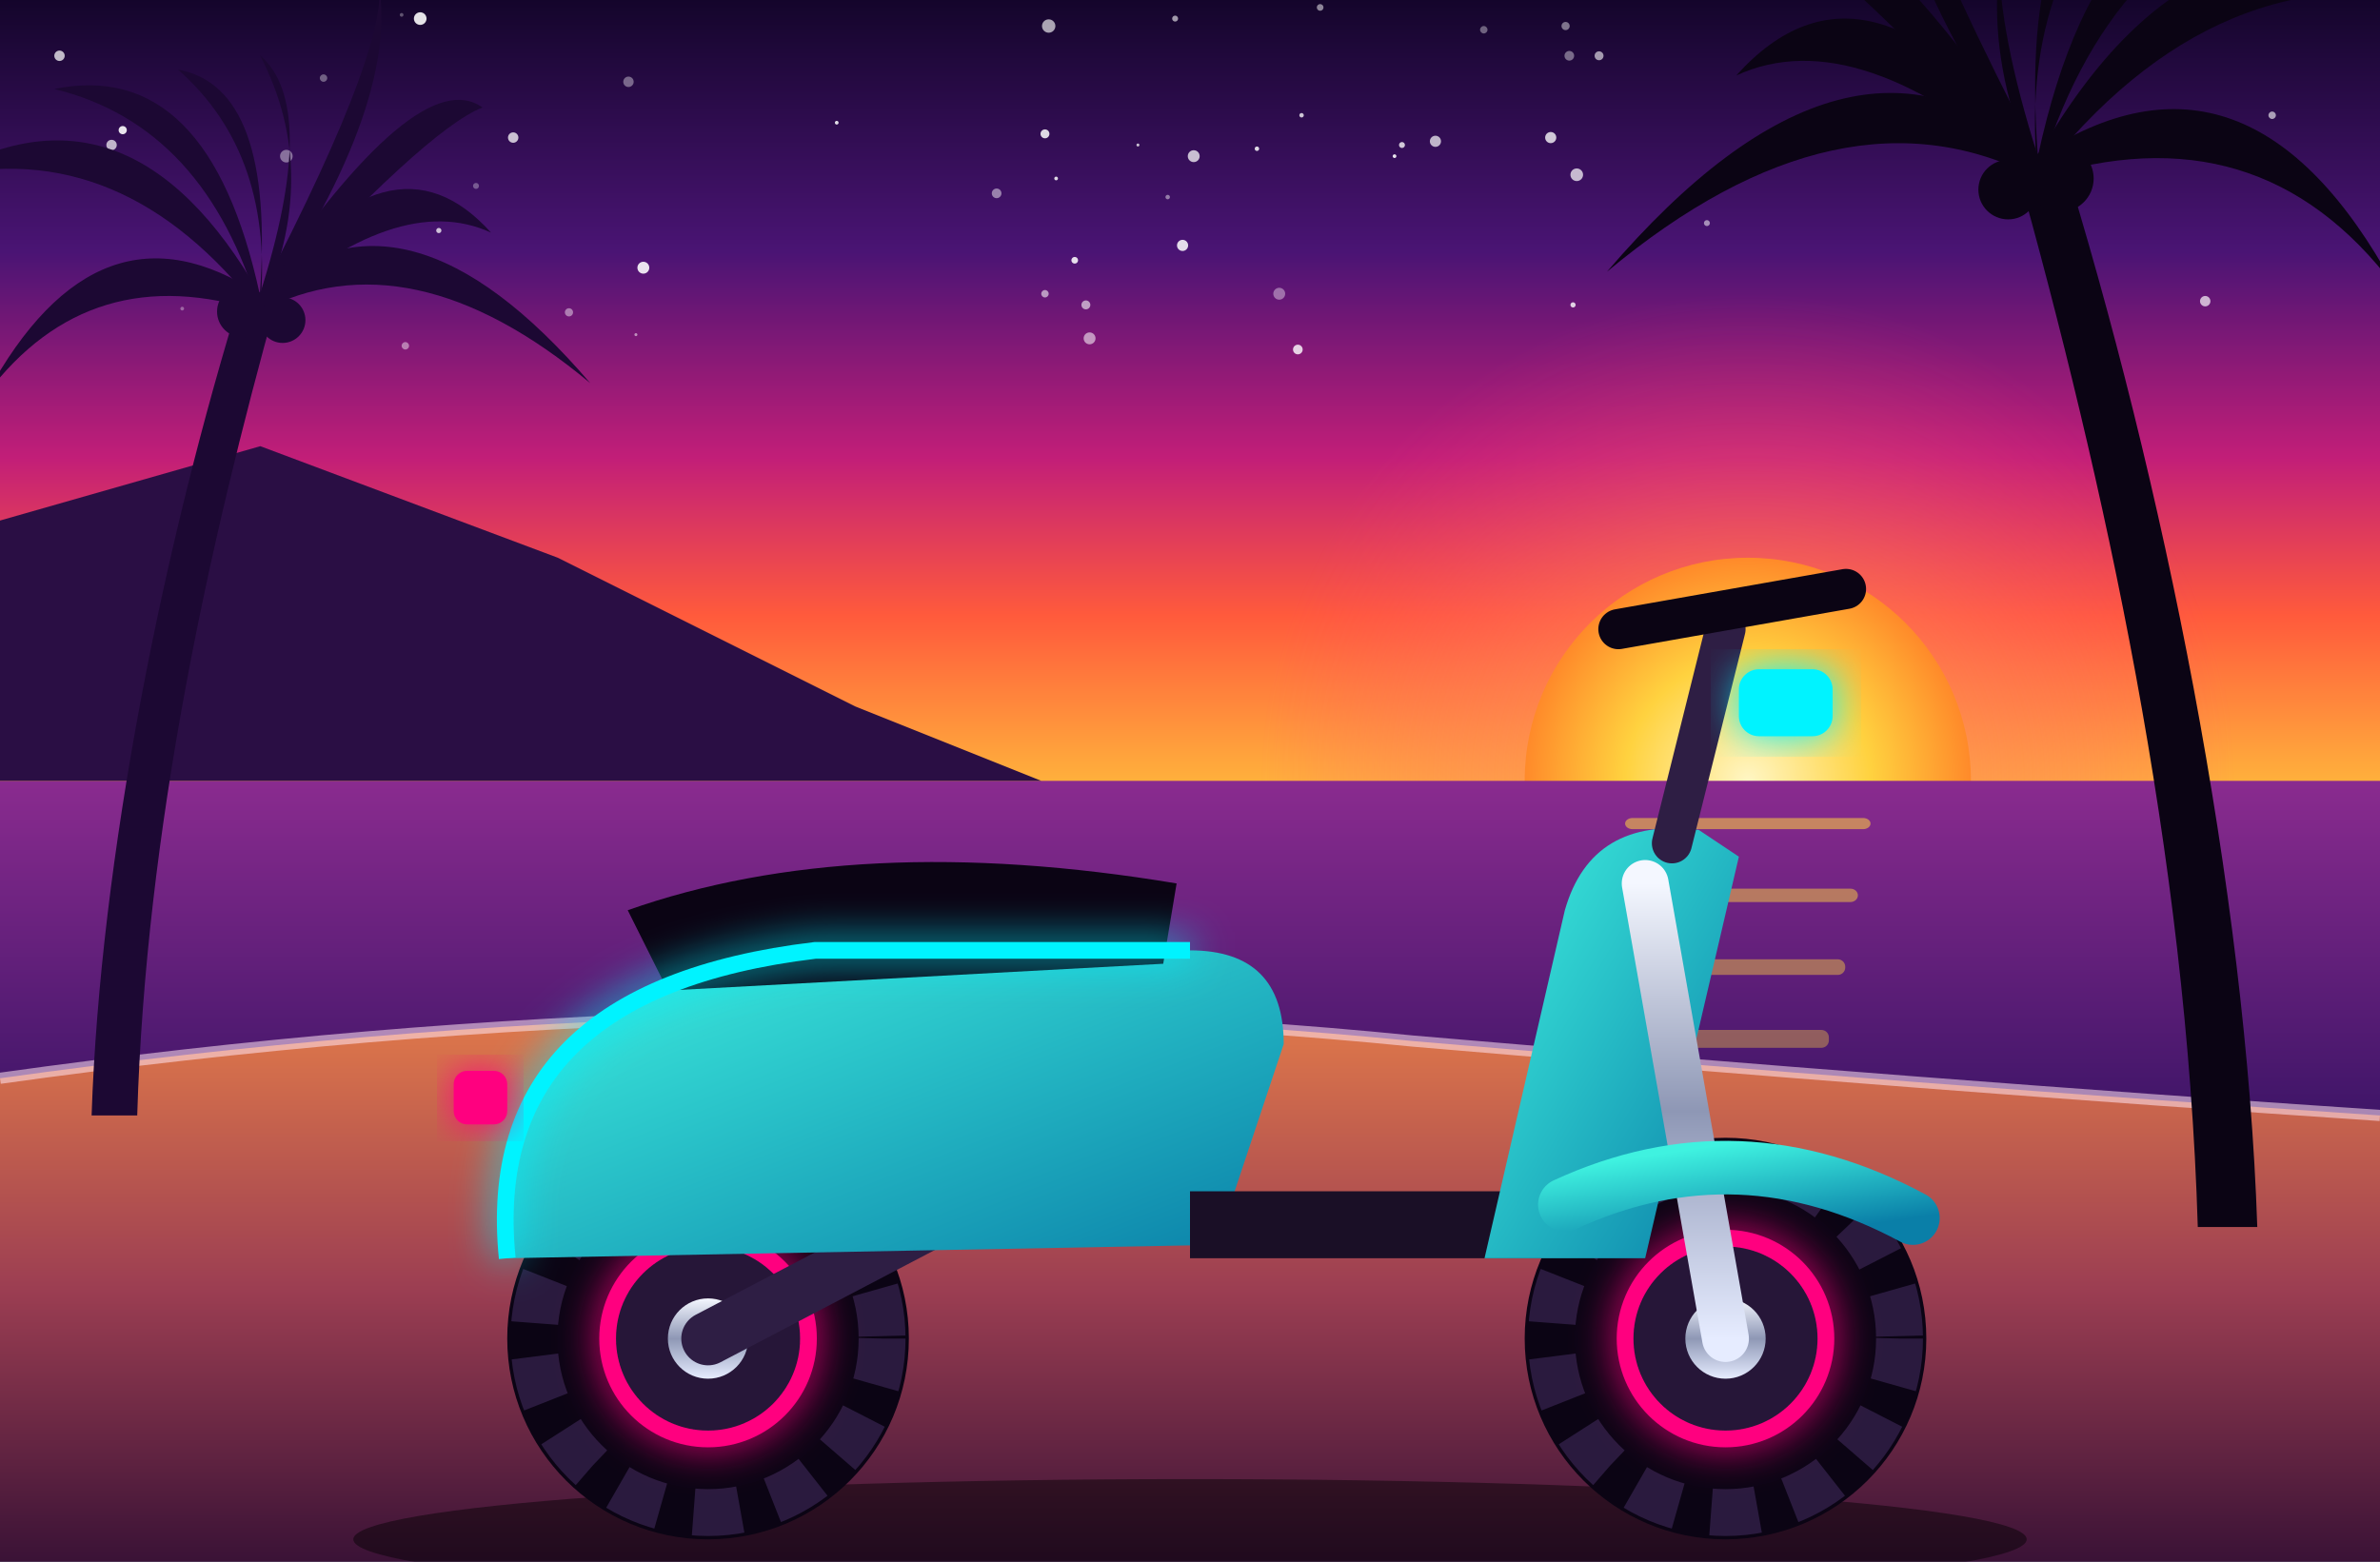
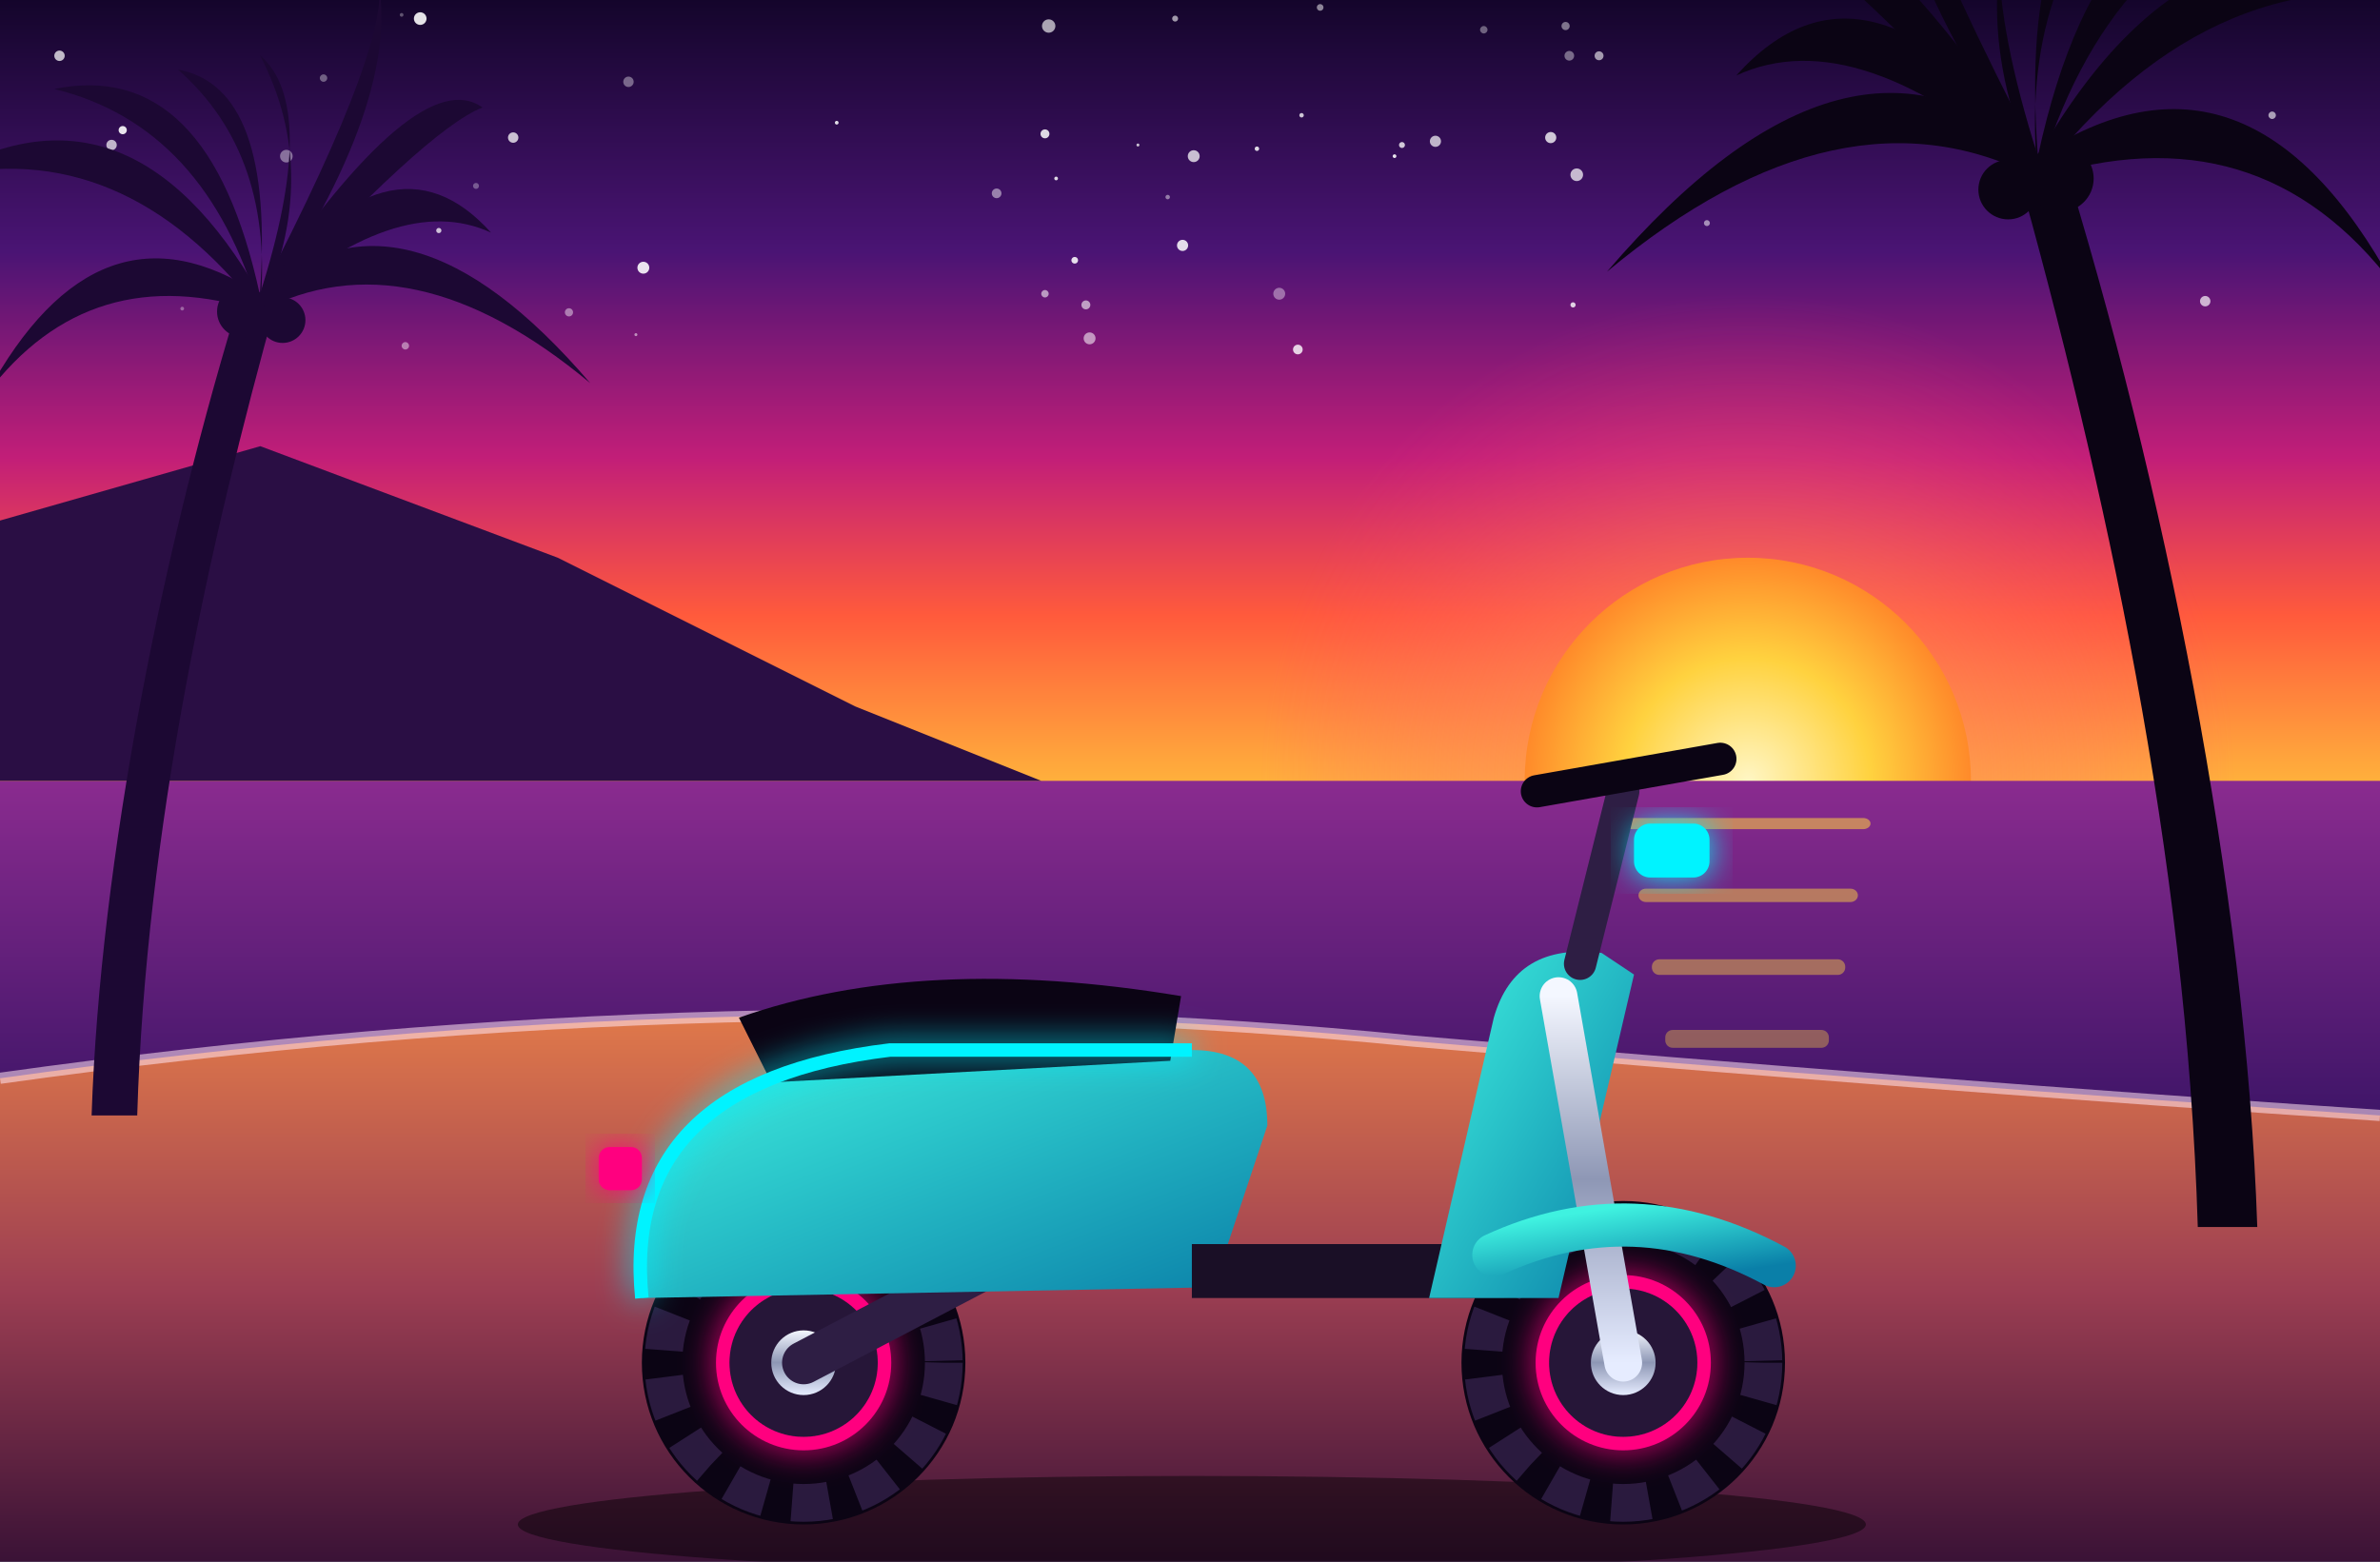
<svg xmlns="http://www.w3.org/2000/svg" viewBox="0 0 640 420" preserveAspectRatio="xMidYMid slice" role="img" aria-label="Illustration: scooter">
  <defs>
    <linearGradient id="vscooter-sky" x1="0" y1="0" x2="0" y2="1">
      <stop offset="0" stop-color="#14052B" />
      <stop offset=".32" stop-color="#4A1474" />
      <stop offset=".58" stop-color="#C21E78" />
      <stop offset=".78" stop-color="#FF5A3C" />
      <stop offset="1" stop-color="#FFB43C" />
    </linearGradient>
    <radialGradient id="vscooter-sun" cx=".5" cy=".5" r=".5">
      <stop offset="0" stop-color="#FFF6C4" />
      <stop offset=".55" stop-color="#FFD23F" />
      <stop offset="1" stop-color="#FF8A2A" />
    </radialGradient>
    <radialGradient id="vscooter-sunglow" cx=".5" cy=".5" r=".5">
      <stop offset="0" stop-color="#FFB347" stop-opacity=".75" />
      <stop offset="1" stop-color="#FF3D7F" stop-opacity="0" />
    </radialGradient>
    <linearGradient id="vscooter-sea" x1="0" y1="0" x2="0" y2="1">
      <stop offset="0" stop-color="#8A2B8F" />
      <stop offset=".45" stop-color="#3B1466" />
      <stop offset="1" stop-color="#1A0838" />
    </linearGradient>
    <linearGradient id="vscooter-sand" x1="0" y1="0" x2="0" y2="1">
      <stop offset="0" stop-color="#E0794A" />
      <stop offset=".5" stop-color="#9C3E52" />
      <stop offset="1" stop-color="#3A1236" />
    </linearGradient>
    <linearGradient id="vscooter-body" x1="0" y1="0" x2="1" y2="1">
      <stop offset="0" stop-color="#B14DFF" />
      <stop offset=".55" stop-color="#7A1FD1" />
      <stop offset="1" stop-color="#FF007F" />
    </linearGradient>
    <linearGradient id="vscooter-red" x1="0" y1="0" x2="1" y2="1">
      <stop offset="0" stop-color="#FF4D6D" />
      <stop offset="1" stop-color="#C2003F" />
    </linearGradient>
    <linearGradient id="vscooter-teal" x1="0" y1="0" x2="1" y2="1">
      <stop offset="0" stop-color="#3FF2E0" />
      <stop offset="1" stop-color="#0A7FA8" />
    </linearGradient>
    <linearGradient id="vscooter-chrome" x1="0" y1="0" x2="0" y2="1">
      <stop offset="0" stop-color="#F4F7FF" />
      <stop offset=".5" stop-color="#8E97B5" />
      <stop offset="1" stop-color="#E6ECFF" />
    </linearGradient>
    <filter id="vscooter-glow" x="-30%" y="-30%" width="160%" height="160%">
      <feGaussianBlur stdDeviation="3" result="b" />
      <feMerge>
        <feMergeNode in="b" />
        <feMergeNode in="SourceGraphic" />
      </feMerge>
    </filter>
    <filter id="vscooter-soft" x="-50%" y="-50%" width="200%" height="200%">
      <feGaussianBlur stdDeviation="14" />
    </filter>
  </defs>
  <rect width="640" height="212" fill="url(#vscooter-sky)" />
  <circle cx="314" cy="53" r="0.6" fill="#fff" opacity="0.45" />
  <circle cx="284" cy="48" r="0.5" fill="#fff" opacity="0.83" />
  <circle cx="377" cy="39" r="0.8" fill="#fff" opacity="0.77" />
  <circle cx="421" cy="7" r="1.1" fill="#fff" opacity="0.44" />
  <circle cx="430" cy="15" r="1.2" fill="#fff" opacity="0.59" />
  <circle cx="113" cy="5" r="1.7" fill="#fff" opacity="0.88" />
  <circle cx="77" cy="42" r="1.7" fill="#fff" opacity="0.41" />
  <circle cx="268" cy="52" r="1.3" fill="#fff" opacity="0.47" />
  <circle cx="109" cy="93" r="1.0" fill="#fff" opacity="0.44" />
  <circle cx="350" cy="31" r="0.6" fill="#fff" opacity="0.76" />
  <circle cx="225" cy="33" r="0.5" fill="#fff" opacity="0.86" />
  <circle cx="153" cy="84" r="1.1" fill="#fff" opacity="0.44" />
  <circle cx="386" cy="38" r="1.5" fill="#fff" opacity="0.69" />
  <circle cx="87" cy="21" r="1.0" fill="#fff" opacity="0.35" />
  <circle cx="30" cy="39" r="1.4" fill="#fff" opacity="0.69" />
  <circle cx="611" cy="31" r="1.0" fill="#fff" opacity="0.60" />
  <circle cx="281" cy="79" r="1.0" fill="#fff" opacity="0.56" />
  <circle cx="169" cy="22" r="1.4" fill="#fff" opacity="0.38" />
  <circle cx="173" cy="72" r="1.6" fill="#fff" opacity="0.88" />
  <circle cx="593" cy="81" r="1.4" fill="#fff" opacity="0.68" />
  <circle cx="355" cy="2" r="0.9" fill="#fff" opacity="0.51" />
  <circle cx="138" cy="37" r="1.4" fill="#fff" opacity="0.74" />
  <circle cx="171" cy="90" r="0.4" fill="#fff" opacity="0.52" />
  <circle cx="375" cy="42" r="0.5" fill="#fff" opacity="0.89" />
  <circle cx="292" cy="82" r="1.2" fill="#fff" opacity="0.58" />
  <circle cx="80" cy="75" r="1.7" fill="#fff" opacity="0.46" />
  <circle cx="16" cy="15" r="1.4" fill="#fff" opacity="0.72" />
  <circle cx="423" cy="82" r="0.7" fill="#fff" opacity="0.80" />
  <circle cx="108" cy="4" r="0.5" fill="#fff" opacity="0.31" />
  <circle cx="344" cy="79" r="1.6" fill="#fff" opacity="0.39" />
  <circle cx="316" cy="5" r="0.8" fill="#fff" opacity="0.59" />
  <circle cx="41" cy="34" r="0.7" fill="#fff" opacity="0.48" />
  <circle cx="506" cy="13" r="0.6" fill="#fff" opacity="0.30" />
  <circle cx="399" cy="8" r="1.0" fill="#fff" opacity="0.37" />
  <circle cx="306" cy="39" r="0.4" fill="#fff" opacity="0.75" />
  <circle cx="289" cy="70" r="0.9" fill="#fff" opacity="0.86" />
  <circle cx="459" cy="60" r="0.8" fill="#fff" opacity="0.52" />
  <circle cx="49" cy="83" r="0.5" fill="#fff" opacity="0.34" />
  <circle cx="119" cy="29" r="0.4" fill="#fff" opacity="0.66" />
  <circle cx="281" cy="36" r="1.2" fill="#fff" opacity="0.84" />
  <circle cx="338" cy="40" r="0.6" fill="#fff" opacity="0.84" />
  <circle cx="424" cy="47" r="1.7" fill="#fff" opacity="0.71" />
  <circle cx="293" cy="91" r="1.6" fill="#fff" opacity="0.55" />
  <circle cx="318" cy="66" r="1.5" fill="#fff" opacity="0.85" />
  <circle cx="349" cy="94" r="1.3" fill="#fff" opacity="0.80" />
  <circle cx="282" cy="7" r="1.8" fill="#fff" opacity="0.63" />
  <circle cx="417" cy="37" r="1.5" fill="#fff" opacity="0.77" />
  <circle cx="321" cy="42" r="1.6" fill="#fff" opacity="0.73" />
  <circle cx="33" cy="35" r="1.1" fill="#fff" opacity="0.89" />
  <circle cx="422" cy="15" r="1.3" fill="#fff" opacity="0.40" />
  <circle cx="128" cy="50" r="0.8" fill="#fff" opacity="0.31" />
  <circle cx="614" cy="49" r="0.4" fill="#fff" opacity="0.53" />
  <circle cx="118" cy="62" r="0.7" fill="#fff" opacity="0.74" />
  <circle cx="470" cy="210" r="132" fill="url(#vscooter-sunglow)" />
  <circle cx="470" cy="210" r="60" fill="url(#vscooter-sun)" />
  <rect y="210" width="640" height="210" fill="url(#vscooter-sea)" />
  <rect x="437" y="220" width="66" height="3" rx="2" fill="#FFD23F" opacity="0.55" />
  <rect x="440.6" y="239" width="59" height="3.6" rx="2" fill="#FFD23F" opacity="0.49" />
  <rect x="444.2" y="258" width="52" height="4.2" rx="2" fill="#FFD23F" opacity="0.43" />
  <rect x="447.8" y="277" width="44" height="4.8" rx="2" fill="#FFD23F" opacity="0.37" />
  <rect x="451.4" y="296" width="37" height="5.4" rx="2" fill="#FFD23F" opacity="0.31" />
  <rect x="455" y="315" width="30" height="6" rx="2" fill="#FFD23F" opacity="0.25" />
  <rect x="458.6" y="333" width="23" height="6.6" rx="2" fill="#FFD23F" opacity="0.19" />
  <path d="M0 210 L0 140 L70 120 L150 150 L230 190 L280 210 Z" fill="#2A0E44" />
  <path d="M0 420 L0 290 Q200 262 380 280 Q520 292 640 300 L640 420 Z" fill="url(#vscooter-sand)" />
  <path d="M0 290 Q200 262 380 280 Q520 292 640 300" fill="none" stroke="#FFE3F2" stroke-opacity=".55" stroke-width="3" />
  <g transform="translate(600 330) scale(-1 1)" fill="#0B0414">
    <path d="M-7 0 C-4 -90 18 -200 46 -290 L58 -286 C34 -200 12 -100 9 0 Z" />
    <g transform="translate(52 -288)">
      <path d="M0 0 Q-46.1 -80.6 -112.8 -41.0 Q-48.4 -56.6 0 6 Z" />
      <path d="M0 0 Q-18.0 -83.1 -72.1 -72.1 Q-18.9 -59.1 0 6 Z" />
      <path d="M0 0 Q5.4 -72.7 -28.7 -78.9 Q5.6 -48.7 0 6 Z" />
      <path d="M0 0 Q48.7 -93.5 41.0 -112.8 Q51.1 -69.5 0 6 Z" />
      <path d="M0 0 Q55.5 -81.8 78.1 -65.6 Q58.2 -57.8 0 6 Z" />
      <path d="M0 0 Q46.0 -60.8 81.1 -21.7 Q48.3 -36.8 0 6 Z" />
      <path d="M0 0 Q50.2 -45.6 115.9 31.1 Q52.7 -21.6 0 6 Z" />
      <path d="M0 0 Q-56.6 -37.2 -95.8 34.9 Q-59.5 -13.2 0 6 Z" />
      <path d="M0 0 Q21.0 -66.0 -0.0 -84.0 Q22.0 -42.0 0 6 Z" />
      <circle cx="-6" cy="6" r="9" />
      <circle cx="8" cy="9" r="8" />
    </g>
  </g>
  <g transform="translate(30 300) scale(0.7666667 0.7666667)" fill="#1C0833">
    <path d="M-7 0 C-4 -90 18 -200 46 -290 L58 -286 C34 -200 12 -100 9 0 Z" />
    <g transform="translate(52 -288)">
      <path d="M0 0 Q-46.1 -80.6 -112.8 -41.0 Q-48.4 -56.6 0 6 Z" />
      <path d="M0 0 Q-18.0 -83.1 -72.1 -72.1 Q-18.9 -59.1 0 6 Z" />
      <path d="M0 0 Q5.4 -72.7 -28.7 -78.9 Q5.6 -48.7 0 6 Z" />
      <path d="M0 0 Q48.7 -93.5 41.0 -112.8 Q51.1 -69.5 0 6 Z" />
      <path d="M0 0 Q55.5 -81.8 78.1 -65.6 Q58.2 -57.8 0 6 Z" />
      <path d="M0 0 Q46.0 -60.8 81.1 -21.7 Q48.3 -36.8 0 6 Z" />
      <path d="M0 0 Q50.2 -45.6 115.9 31.1 Q52.7 -21.6 0 6 Z" />
      <path d="M0 0 Q-56.6 -37.2 -95.8 34.9 Q-59.5 -13.2 0 6 Z" />
      <path d="M0 0 Q21.0 -66.0 -0.0 -84.0 Q22.0 -42.0 0 6 Z" />
      <circle cx="-6" cy="6" r="9" />
      <circle cx="8" cy="9" r="8" />
    </g>
  </g>
-   <g transform="translate(50 72) scale(1.8)">
+   <g transform="translate(103 134.5) scale(1.45)">
    <g>
      <ellipse cx="150" cy="190" rx="125" ry="9" fill="#000" opacity=".45" />
      <circle cx="78" cy="160" r="30" fill="#0B0414" />
      <circle cx="78" cy="160" r="26" fill="none" stroke="#2A1A3E" stroke-width="7" stroke-dasharray="7 5" />
      <circle cx="78" cy="160" r="15" fill="#251638" stroke="#FF007F" stroke-width="2.5" filter="url(#vscooter-glow)" />
      <circle cx="78" cy="160" r="6" fill="url(#vscooter-chrome)" />
      <circle cx="230" cy="160" r="30" fill="#0B0414" />
      <circle cx="230" cy="160" r="26" fill="none" stroke="#2A1A3E" stroke-width="7" stroke-dasharray="7 5" />
      <circle cx="230" cy="160" r="15" fill="#251638" stroke="#FF007F" stroke-width="2.5" filter="url(#vscooter-glow)" />
      <circle cx="230" cy="160" r="6" fill="url(#vscooter-chrome)" />
      <path d="M78 160 L120 138" stroke="#2E1E44" stroke-width="8" stroke-linecap="round" />
      <path d="M48 148 Q44 108 94 102 L150 102 Q164 102 164 116 L154 146 Z" fill="url(#vscooter-teal)" />
      <path d="M150 138 L204 138 L208 148 L150 148 Z" fill="#1A0F26" />
      <path d="M194 148 L206 96 Q210 82 226 84 L232 88 L218 148 Z" fill="url(#vscooter-teal)" />
      <path d="M230 160 L218 92" stroke="url(#vscooter-chrome)" stroke-width="7" stroke-linecap="round" />
      <path d="M222 86 L230 54" stroke="#2E1E44" stroke-width="6" stroke-linecap="round" />
      <path d="M214 54 L248 48" stroke="#0B0414" stroke-width="6" stroke-linecap="round" />
      <rect x="232" y="60" width="14" height="10" rx="3" fill="#00F3FF" filter="url(#vscooter-glow)" />
      <path d="M66 96 Q100 84 148 92 L146 104 L72 108 Z" fill="#0B0414" />
      <path d="M206 140 Q232 128 258 142" fill="none" stroke="url(#vscooter-teal)" stroke-width="8" stroke-linecap="round" />
      <path d="M48 148 Q44 108 94 102 L150 102" fill="none" stroke="#00F3FF" stroke-width="2.5" filter="url(#vscooter-glow)" />
      <rect x="40" y="120" width="8" height="8" rx="2" fill="#FF007F" filter="url(#vscooter-glow)" />
    </g>
  </g>
</svg>
